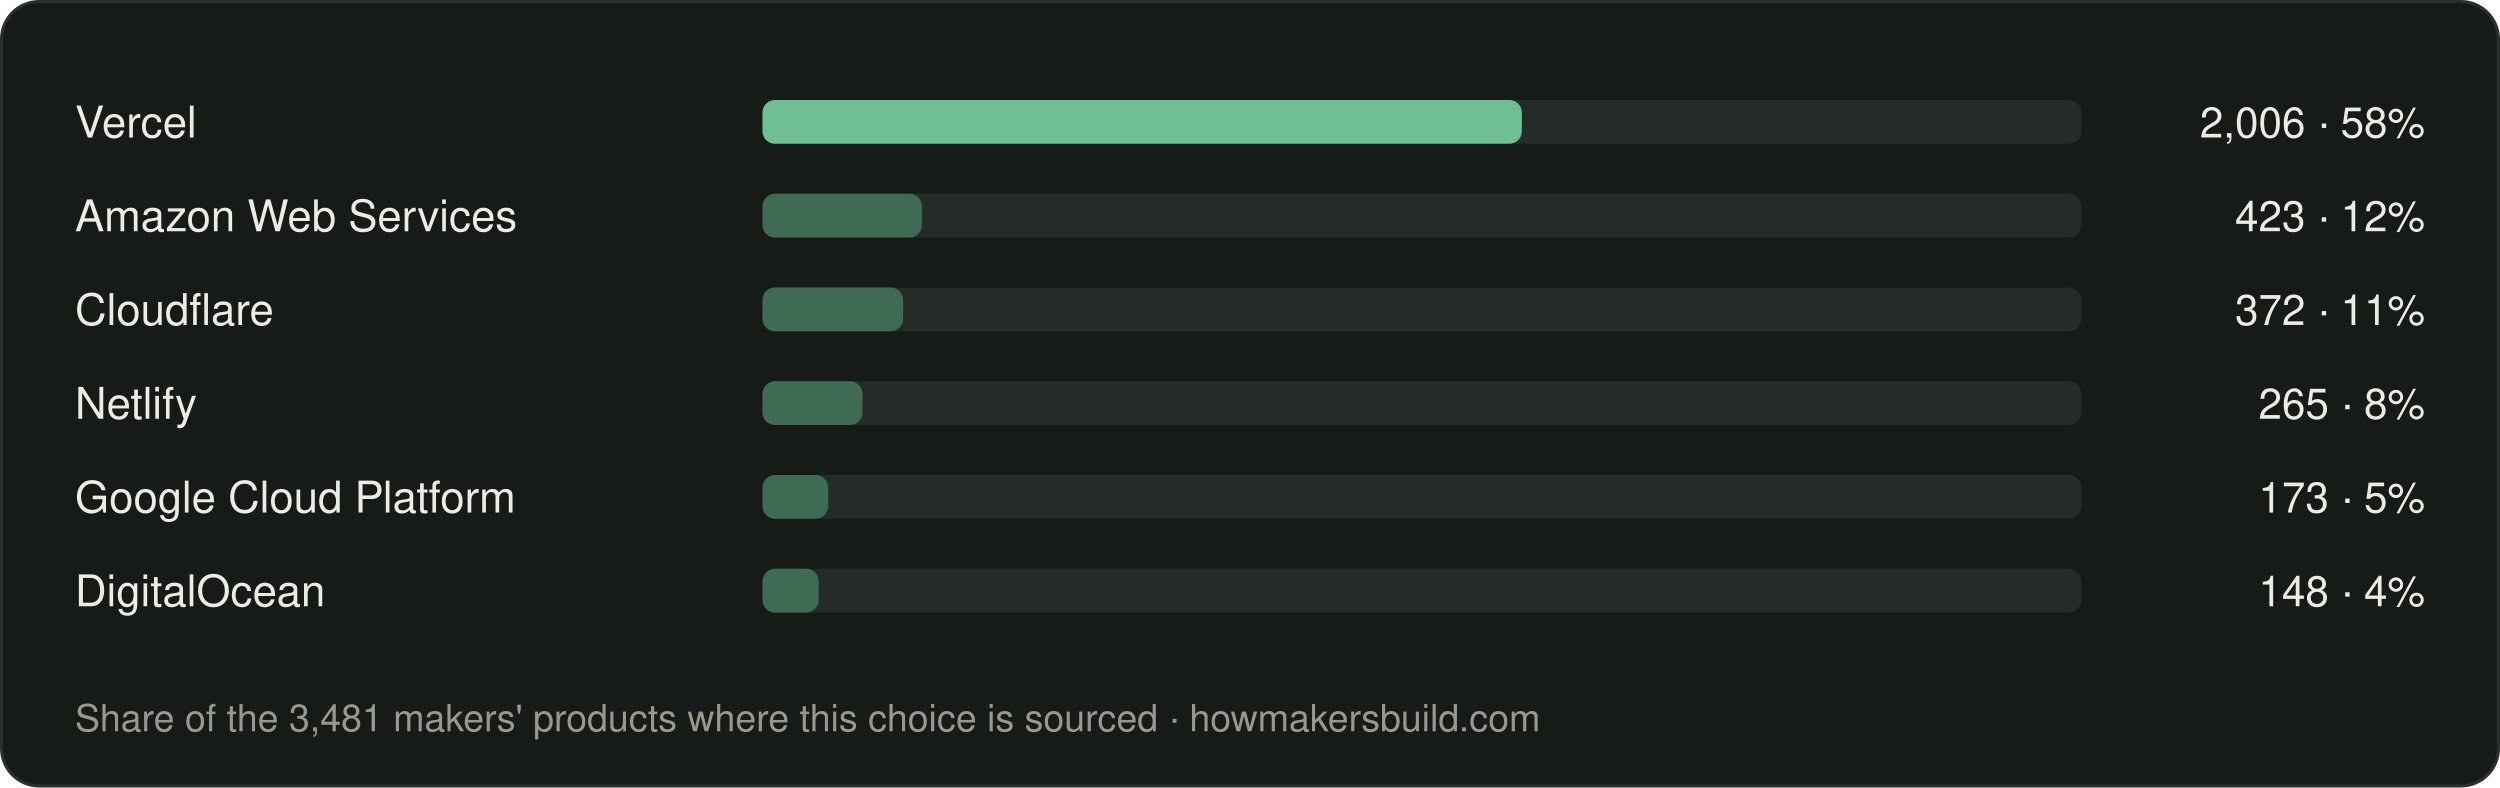
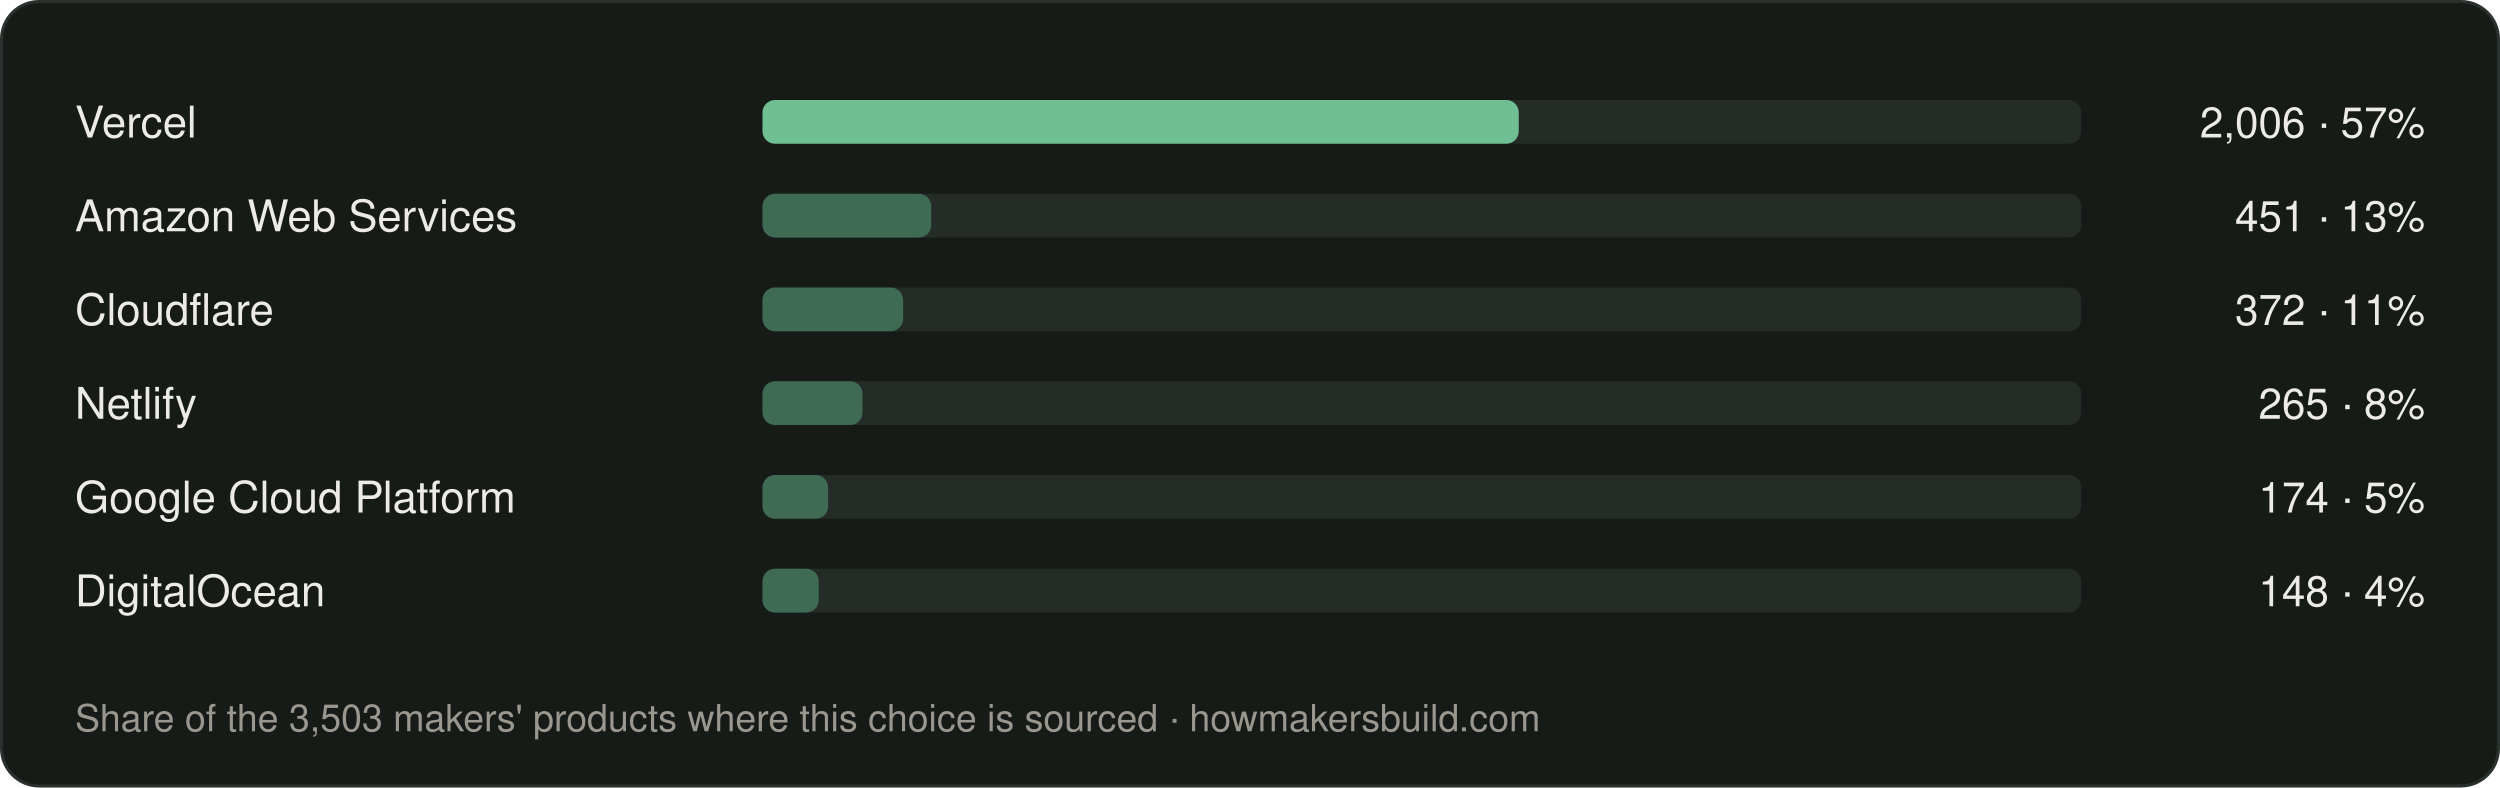
<svg xmlns="http://www.w3.org/2000/svg" width="800" height="252" viewBox="0 0 800 252" font-family="-apple-system, BlinkMacSystemFont, 'Segoe UI', Helvetica, Arial, sans-serif">
  <rect x="0.5" y="0.5" width="799" height="251" rx="12" fill="#161b18" stroke="#2a312c" />
  <text x="24" y="44" font-size="14" fill="#ecebe6">Vercel</text>
  <rect x="244" y="32" width="422" height="14" rx="4" fill="#252b27" />
-   <rect x="244" y="32" width="243" height="14" rx="4" fill="#6fbf93" />
-   <text x="776" y="44" font-size="13.5" text-anchor="end" fill="#ecebe6">2,006 · 58%</text>
+   <rect x="244" y="32" width="242" height="14" rx="4" fill="#6fbf93" />
+   <text x="776" y="44" font-size="13.5" text-anchor="end" fill="#ecebe6">2,006 · 57%</text>
  <text x="24" y="74" font-size="14" fill="#ecebe6">Amazon Web Services</text>
  <rect x="244" y="62" width="422" height="14" rx="4" fill="#252b27" />
-   <rect x="244" y="62" width="51" height="14" rx="4" fill="#3f6b54" />
-   <text x="776" y="74" font-size="13.5" text-anchor="end" fill="#ecebe6">423 · 12%</text>
+   <rect x="244" y="62" width="54" height="14" rx="4" fill="#3f6b54" />
+   <text x="776" y="74" font-size="13.5" text-anchor="end" fill="#ecebe6">451 · 13%</text>
  <text x="24" y="104" font-size="14" fill="#ecebe6">Cloudflare</text>
  <rect x="244" y="92" width="422" height="14" rx="4" fill="#252b27" />
  <rect x="244" y="92" width="45" height="14" rx="4" fill="#3f6b54" />
  <text x="776" y="104" font-size="13.5" text-anchor="end" fill="#ecebe6">372 · 11%</text>
  <text x="24" y="134" font-size="14" fill="#ecebe6">Netlify</text>
  <rect x="244" y="122" width="422" height="14" rx="4" fill="#252b27" />
  <rect x="244" y="122" width="32" height="14" rx="4" fill="#3f6b54" />
  <text x="776" y="134" font-size="13.5" text-anchor="end" fill="#ecebe6">265 · 8%</text>
  <text x="24" y="164" font-size="14" fill="#ecebe6">Google Cloud Platform</text>
  <rect x="244" y="152" width="422" height="14" rx="4" fill="#252b27" />
  <rect x="244" y="152" width="21" height="14" rx="4" fill="#3f6b54" />
-   <text x="776" y="164" font-size="13.5" text-anchor="end" fill="#ecebe6">173 · 5%</text>
+   <text x="776" y="164" font-size="13.5" text-anchor="end" fill="#ecebe6">174 · 5%</text>
  <text x="24" y="194" font-size="14" fill="#ecebe6">DigitalOcean</text>
  <rect x="244" y="182" width="422" height="14" rx="4" fill="#252b27" />
  <rect x="244" y="182" width="18" height="14" rx="4" fill="#3f6b54" />
  <text x="776" y="194" font-size="13.5" text-anchor="end" fill="#ecebe6">148 · 4%</text>
-   <text x="24" y="234" font-size="12" fill="#9a978f">Share of the 3,481 makers' products where this choice is sourced · howmakersbuild.com</text>
+   <text x="24" y="234" font-size="12" fill="#9a978f">Share of the 3,503 makers' products where this choice is sourced · howmakersbuild.com</text>
</svg>
